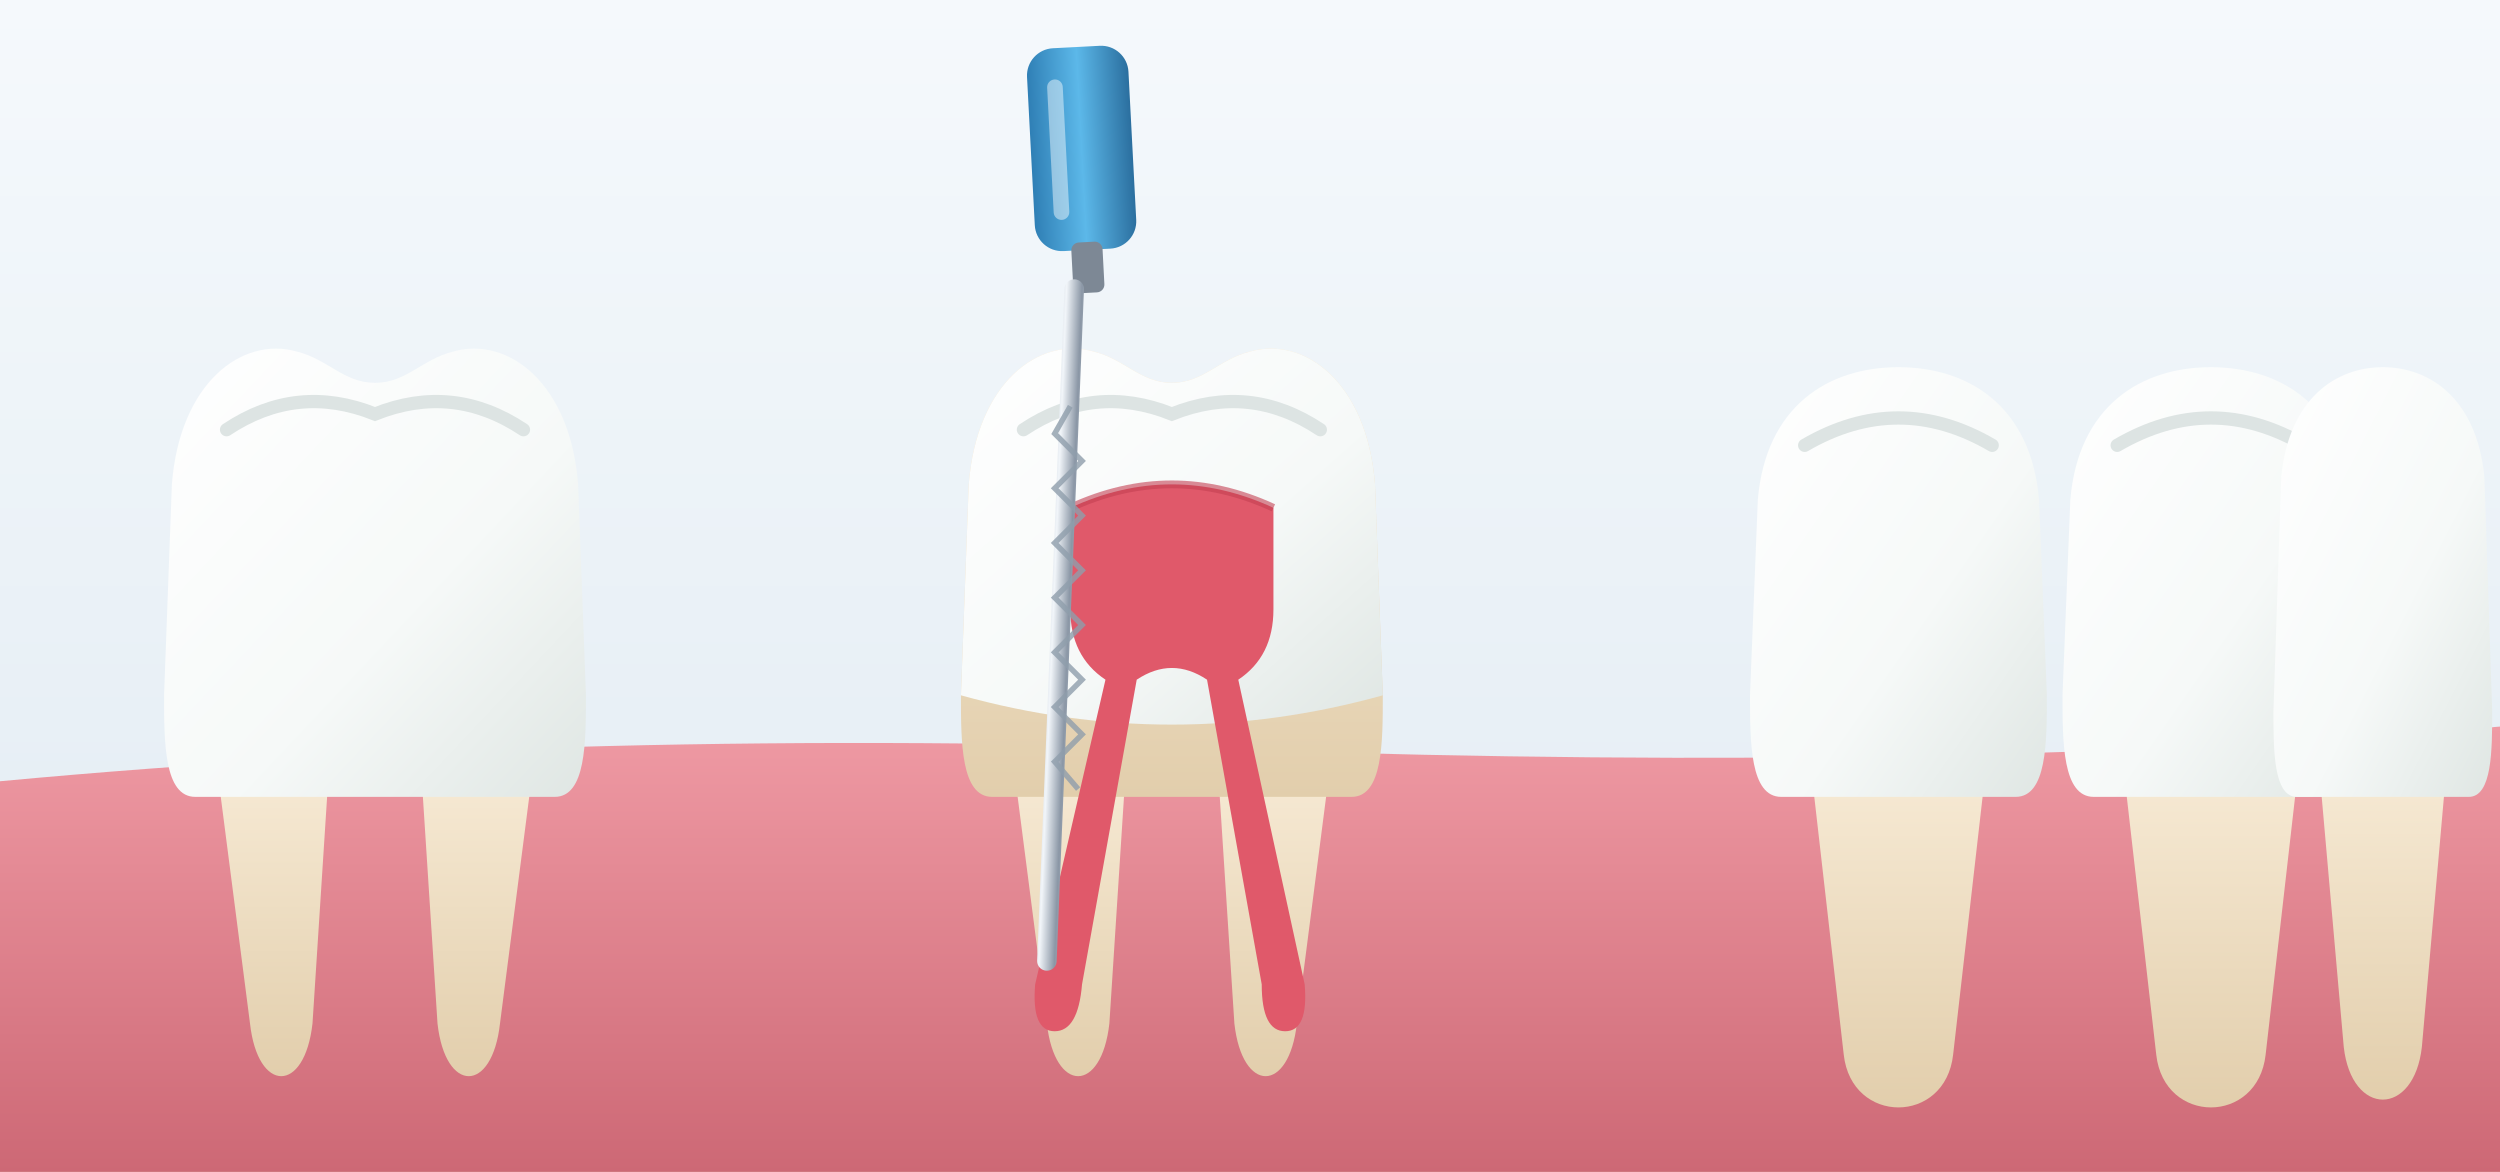
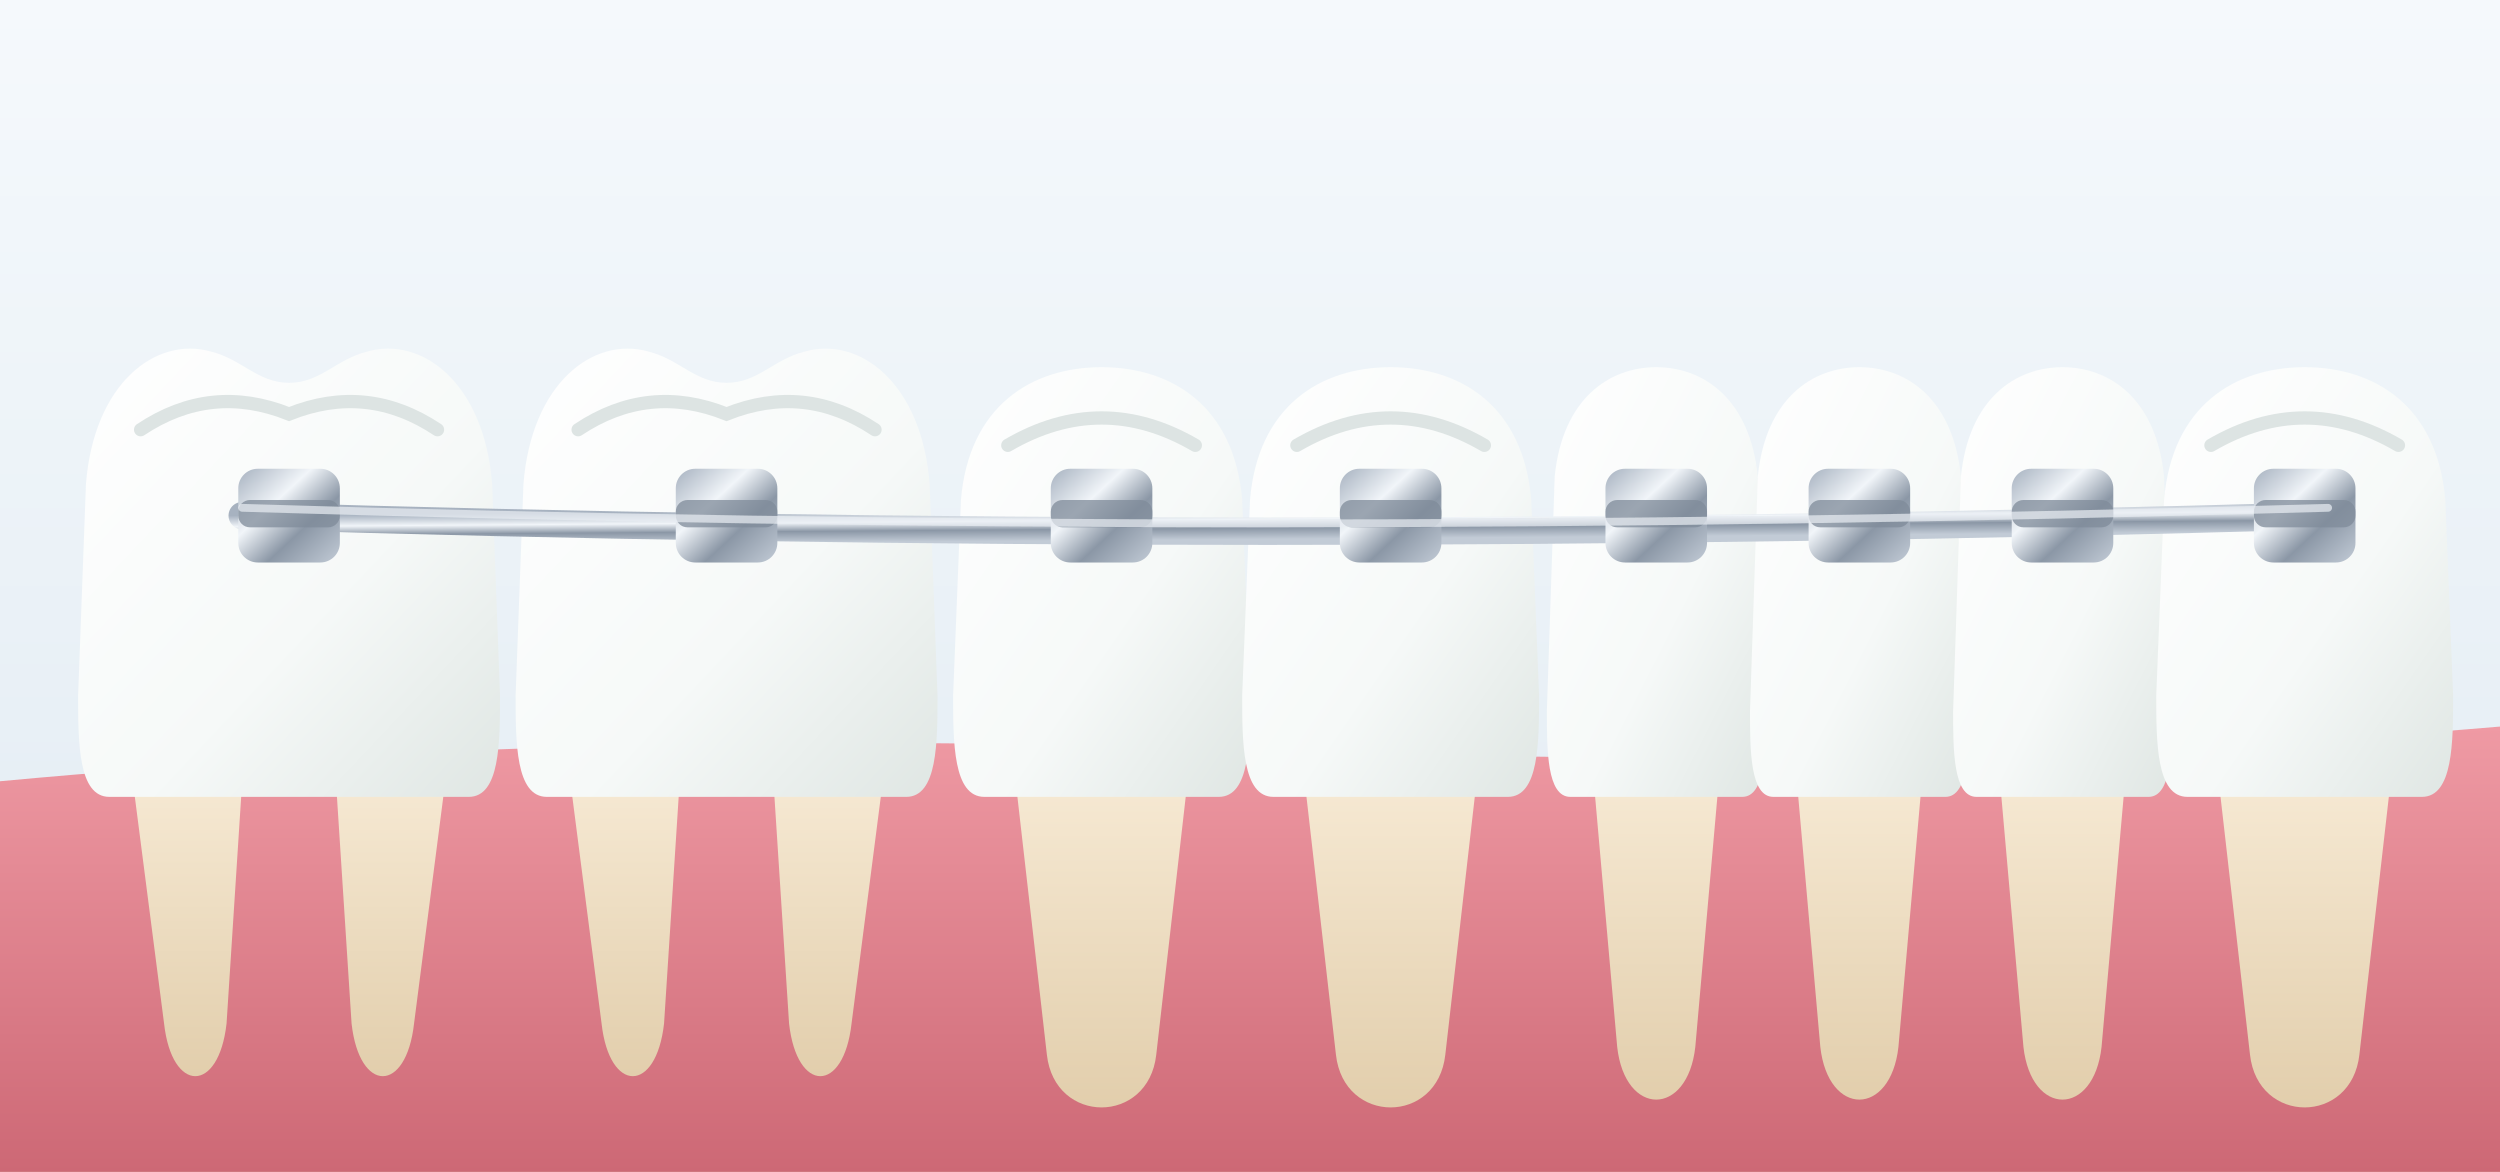
- <svg xmlns="http://www.w3.org/2000/svg" viewBox="0 0 640 300" width="640" height="300" role="img" aria-label="Cross-section of a molar during root canal treatment: the infected pulp is removed from the canals and the tooth is sealed">
+ <svg xmlns="http://www.w3.org/2000/svg" viewBox="0 0 640 300" width="640" height="300" role="img" aria-label="Fixed orthodontic brackets bonded to the teeth with an archwire running through them">
  <defs>
    <linearGradient id="bg" x1="0" y1="0" x2="0" y2="1">
      <stop offset="0" stop-color="#f5f9fc" />
      <stop offset="1" stop-color="#e0eaf2" />
    </linearGradient>
    <linearGradient id="gum" x1="0" y1="0" x2="0" y2="1">
      <stop offset="0" stop-color="#ef9aa4" />
      <stop offset="1" stop-color="#cd6875" />
    </linearGradient>
    <linearGradient id="bone" x1="0" y1="0" x2="0" y2="1">
      <stop offset="0" stop-color="#f7e9d9" />
      <stop offset="1" stop-color="#e5d0b6" />
    </linearGradient>
    <linearGradient id="ena" x1="0" y1="0" x2="1" y2="1">
      <stop offset="0" stop-color="#ffffff" />
      <stop offset=".58" stop-color="#f6f9f8" />
      <stop offset="1" stop-color="#dfe6e3" />
    </linearGradient>
    <linearGradient id="dent" x1="0" y1="0" x2="0" y2="1">
      <stop offset="0" stop-color="#f6e9d3" />
      <stop offset="1" stop-color="#e2ceac" />
    </linearGradient>
    <linearGradient id="steel" x1="0" y1="0" x2="1" y2="1">
      <stop offset="0" stop-color="#a7b2c0" />
      <stop offset=".36" stop-color="#f1f5f9" />
      <stop offset=".64" stop-color="#8b97a6" />
      <stop offset="1" stop-color="#c2cbd6" />
    </linearGradient>
    <linearGradient id="tita" x1="0" y1="0" x2="1" y2="0">
      <stop offset="0" stop-color="#8b98a6" />
      <stop offset=".4" stop-color="#dbe3ea" />
      <stop offset="1" stop-color="#7d8a99" />
    </linearGradient>
    <linearGradient id="sky" x1="0" y1="0" x2="1" y2="0">
      <stop offset="0" stop-color="#2f7fb5" />
      <stop offset=".5" stop-color="#5cb8e9" />
      <stop offset="1" stop-color="#2b6f9f" />
    </linearGradient>
    <linearGradient id="cera" x1="0" y1="0" x2="0" y2="1">
      <stop offset="0" stop-color="#ffffff" />
      <stop offset="1" stop-color="#e6efe9" />
    </linearGradient>
    <linearGradient id="acr" x1="0" y1="0" x2="0" y2="1">
      <stop offset="0" stop-color="#f2a3ad" />
      <stop offset="1" stop-color="#d9848f" />
    </linearGradient>
    <linearGradient id="alg" x1="0" y1="0" x2="0" y2="1">
      <stop offset="0" stop-color="#bfe6fb" />
      <stop offset="1" stop-color="#8ccdf0" />
    </linearGradient>
  </defs>
  <rect width="640" height="300" fill="url(#bg)" />
  <path d="M0 214 Q 160 202 320 208 Q 480 214 640 200 L640 300 L0 300 Z" fill="url(#bone)" />
  <path d="M0 200 Q 150 186 320 192 Q 500 198 640 186 L640 300 L0 300 Z" fill="url(#gum)" />
-   <g transform="translate(96 196)">
+   <g transform="translate(74 196)">
    <path d="M-40 4 L-32 66 C-30 84 -18 84 -16 66 L-12 4 Z" fill="url(#dent)" />
    <path d="M40 4 L32 66 C30 84 18 84 16 66 L12 4 Z" fill="url(#dent)" />
    <path d="M-46 8 C-54 8 -54 -6 -54 -18 L-52 -72 C-50 -98 -34 -110 -20 -106 C-12 -104 -8 -98 0 -98 C8 -98 12 -104 20 -106 C34 -110 50 -98 52 -72 L54 -18 C54 -6 54 8 46 8 Z" fill="url(#ena)" />
    <path d="M-38 -86 Q-20 -98 0 -90 Q20 -98 38 -86" fill="none" stroke="#dde4e3" stroke-width="3.4" stroke-linecap="round" />
  </g>
-   <g transform="translate(486 196)">
+   <g transform="translate(186 196)">
+     <path d="M-40 4 L-32 66 C-30 84 -18 84 -16 66 L-12 4 Z" fill="url(#dent)" />
+     <path d="M40 4 L32 66 C30 84 18 84 16 66 L12 4 Z" fill="url(#dent)" />
+     <path d="M-46 8 C-54 8 -54 -6 -54 -18 L-52 -72 C-50 -98 -34 -110 -20 -106 C-12 -104 -8 -98 0 -98 C8 -98 12 -104 20 -106 C34 -110 50 -98 52 -72 L54 -18 C54 -6 54 8 46 8 Z" fill="url(#ena)" />
+     <path d="M-38 -86 Q-20 -98 0 -90 Q20 -98 38 -86" fill="none" stroke="#dde4e3" stroke-width="3.4" stroke-linecap="round" />
+   </g>
+   <g transform="translate(282 196)">
    <path d="M-22 4 L-14 74 C-12 92 12 92 14 74 L22 4 Z" fill="url(#dent)" />
    <path d="M-30 8 C-38 8 -38 -6 -38 -18 L-36 -68 C-34 -92 -18 -102 0 -102 C18 -102 34 -92 36 -68 L38 -18 C38 -6 38 8 30 8 Z" fill="url(#ena)" />
    <path d="M-24 -82 Q0 -96 24 -82" fill="none" stroke="#dde4e3" stroke-width="3.4" stroke-linecap="round" />
  </g>
-   <g transform="translate(566 196)">
+   <g transform="translate(356 196)">
    <path d="M-22 4 L-14 74 C-12 92 12 92 14 74 L22 4 Z" fill="url(#dent)" />
    <path d="M-30 8 C-38 8 -38 -6 -38 -18 L-36 -68 C-34 -92 -18 -102 0 -102 C18 -102 34 -92 36 -68 L38 -18 C38 -6 38 8 30 8 Z" fill="url(#ena)" />
    <path d="M-24 -82 Q0 -96 24 -82" fill="none" stroke="#dde4e3" stroke-width="3.4" stroke-linecap="round" />
  </g>
-   <g transform="translate(610 196)">
+   <g transform="translate(424 196)">
    <path d="M-16 4 L-10 72 C-8 90 8 90 10 72 L16 4 Z" fill="url(#dent)" />
    <path d="M-22 8 C-28 8 -28 -4 -28 -14 L-26 -74 C-24 -94 -12 -102 0 -102 C12 -102 24 -94 26 -74 L28 -14 C28 -4 28 8 22 8 Z" fill="url(#ena)" />
  </g>
-   <g transform="translate(300 196)">
-     <path d="M-40 4 L-32 66 C-30 84 -18 84 -16 66 L-12 4 Z" fill="url(#dent)" />
-     <path d="M40 4 L32 66 C30 84 18 84 16 66 L12 4 Z" fill="url(#dent)" />
-     <path d="M-46 8 C-54 8 -54 -6 -54 -18 L-52 -72 C-50 -98 -34 -110 -20 -106 C-12 -104 -8 -98 0 -98 C8 -98 12 -104 20 -106 C34 -110 50 -98 52 -72 L54 -18 C54 -6 54 8 46 8 Z" fill="url(#dent)" />
-     <path d="M-54 -18 L-52 -72 C-50 -98 -34 -110 -20 -106 C-12 -104 -8 -98 0 -98 C8 -98 12 -104 20 -106 C34 -110 50 -98 52 -72 L54 -18 C18 -8 -18 -8 -54 -18 Z" fill="url(#ena)" />
-     <path d="M-26 -66 Q0 -78 26 -66 L26 -40 Q26 -28 17 -22 L34 56 Q35 68 29 68 Q23 68 23 56 L9 -22 Q0 -28 -9 -22 L-23 56 Q-24 68 -30 68 Q-36 68 -35 56 L-17 -22 Q-26 -28 -26 -40 Z" fill="#e0596a" />
-     <path d="M-26 -66 Q0 -78 26 -66" fill="none" stroke="#c33f52" stroke-width="2" opacity=".6" />
-     <path d="M-38 -86 Q-20 -98 0 -90 Q20 -98 38 -86" fill="none" stroke="#dde4e3" stroke-width="3.4" stroke-linecap="round" />
+   <g transform="translate(476 196)">
+     <path d="M-16 4 L-10 72 C-8 90 8 90 10 72 L16 4 Z" fill="url(#dent)" />
+     <path d="M-22 8 C-28 8 -28 -4 -28 -14 L-26 -74 C-24 -94 -12 -102 0 -102 C12 -102 24 -94 26 -74 L28 -14 C28 -4 28 8 22 8 Z" fill="url(#ena)" />
  </g>
-   <g>
-     <g transform="rotate(-3 277 40)">
-       <rect x="264" y="12" width="26" height="52" rx="7" fill="url(#sky)" />
-       <rect x="269" y="20" width="4" height="36" rx="2" fill="#fff" opacity=".45" />
-       <rect x="273" y="62" width="8" height="13" rx="2" fill="#7d8895" />
-     </g>
-     <path d="M275 74 L268 246" stroke="url(#steel)" stroke-width="5" stroke-linecap="round" />
-     <path d="M274 104 l-4 7 7 7 -7 7 7 7 -7 7 7 7 -7 7 7 7 -7 7 7 7 -7 7 7 7 -7 7 6 7" fill="none" stroke="#8f9dab" stroke-width="1.4" opacity=".8" />
+   <g transform="translate(528 196)">
+     <path d="M-16 4 L-10 72 C-8 90 8 90 10 72 L16 4 Z" fill="url(#dent)" />
+     <path d="M-22 8 C-28 8 -28 -4 -28 -14 L-26 -74 C-24 -94 -12 -102 0 -102 C12 -102 24 -94 26 -74 L28 -14 C28 -4 28 8 22 8 Z" fill="url(#ena)" />
  </g>
+   <g transform="translate(590 196)">
+     <path d="M-22 4 L-14 74 C-12 92 12 92 14 74 L22 4 Z" fill="url(#dent)" />
+     <path d="M-30 8 C-38 8 -38 -6 -38 -18 L-36 -68 C-34 -92 -18 -102 0 -102 C18 -102 34 -92 36 -68 L38 -18 C38 -6 38 8 30 8 Z" fill="url(#ena)" />
+     <path d="M-24 -82 Q0 -96 24 -82" fill="none" stroke="#dde4e3" stroke-width="3.4" stroke-linecap="round" />
+   </g>
+   <path d="M62 132 Q 320 140 596 132" fill="none" stroke="url(#steel)" stroke-width="7" stroke-linecap="round" />
+   <rect x="61" y="120" width="26" height="24" rx="5" fill="url(#steel)" />
+   <rect x="61" y="128" width="26" height="7" rx="3" fill="#7f8b99" opacity=".75" />
+   <rect x="173" y="120" width="26" height="24" rx="5" fill="url(#steel)" />
+   <rect x="173" y="128" width="26" height="7" rx="3" fill="#7f8b99" opacity=".75" />
+   <rect x="269" y="120" width="26" height="24" rx="5" fill="url(#steel)" />
+   <rect x="269" y="128" width="26" height="7" rx="3" fill="#7f8b99" opacity=".75" />
+   <rect x="343" y="120" width="26" height="24" rx="5" fill="url(#steel)" />
+   <rect x="343" y="128" width="26" height="7" rx="3" fill="#7f8b99" opacity=".75" />
+   <rect x="411" y="120" width="26" height="24" rx="5" fill="url(#steel)" />
+   <rect x="411" y="128" width="26" height="7" rx="3" fill="#7f8b99" opacity=".75" />
+   <rect x="463" y="120" width="26" height="24" rx="5" fill="url(#steel)" />
+   <rect x="463" y="128" width="26" height="7" rx="3" fill="#7f8b99" opacity=".75" />
+   <rect x="515" y="120" width="26" height="24" rx="5" fill="url(#steel)" />
+   <rect x="515" y="128" width="26" height="7" rx="3" fill="#7f8b99" opacity=".75" />
+   <rect x="577" y="120" width="26" height="24" rx="5" fill="url(#steel)" />
+   <rect x="577" y="128" width="26" height="7" rx="3" fill="#7f8b99" opacity=".75" />
+   <path d="M62 130 Q 320 138 596 130" fill="none" stroke="#e9eef3" stroke-width="2" stroke-linecap="round" opacity=".7" />
</svg>
